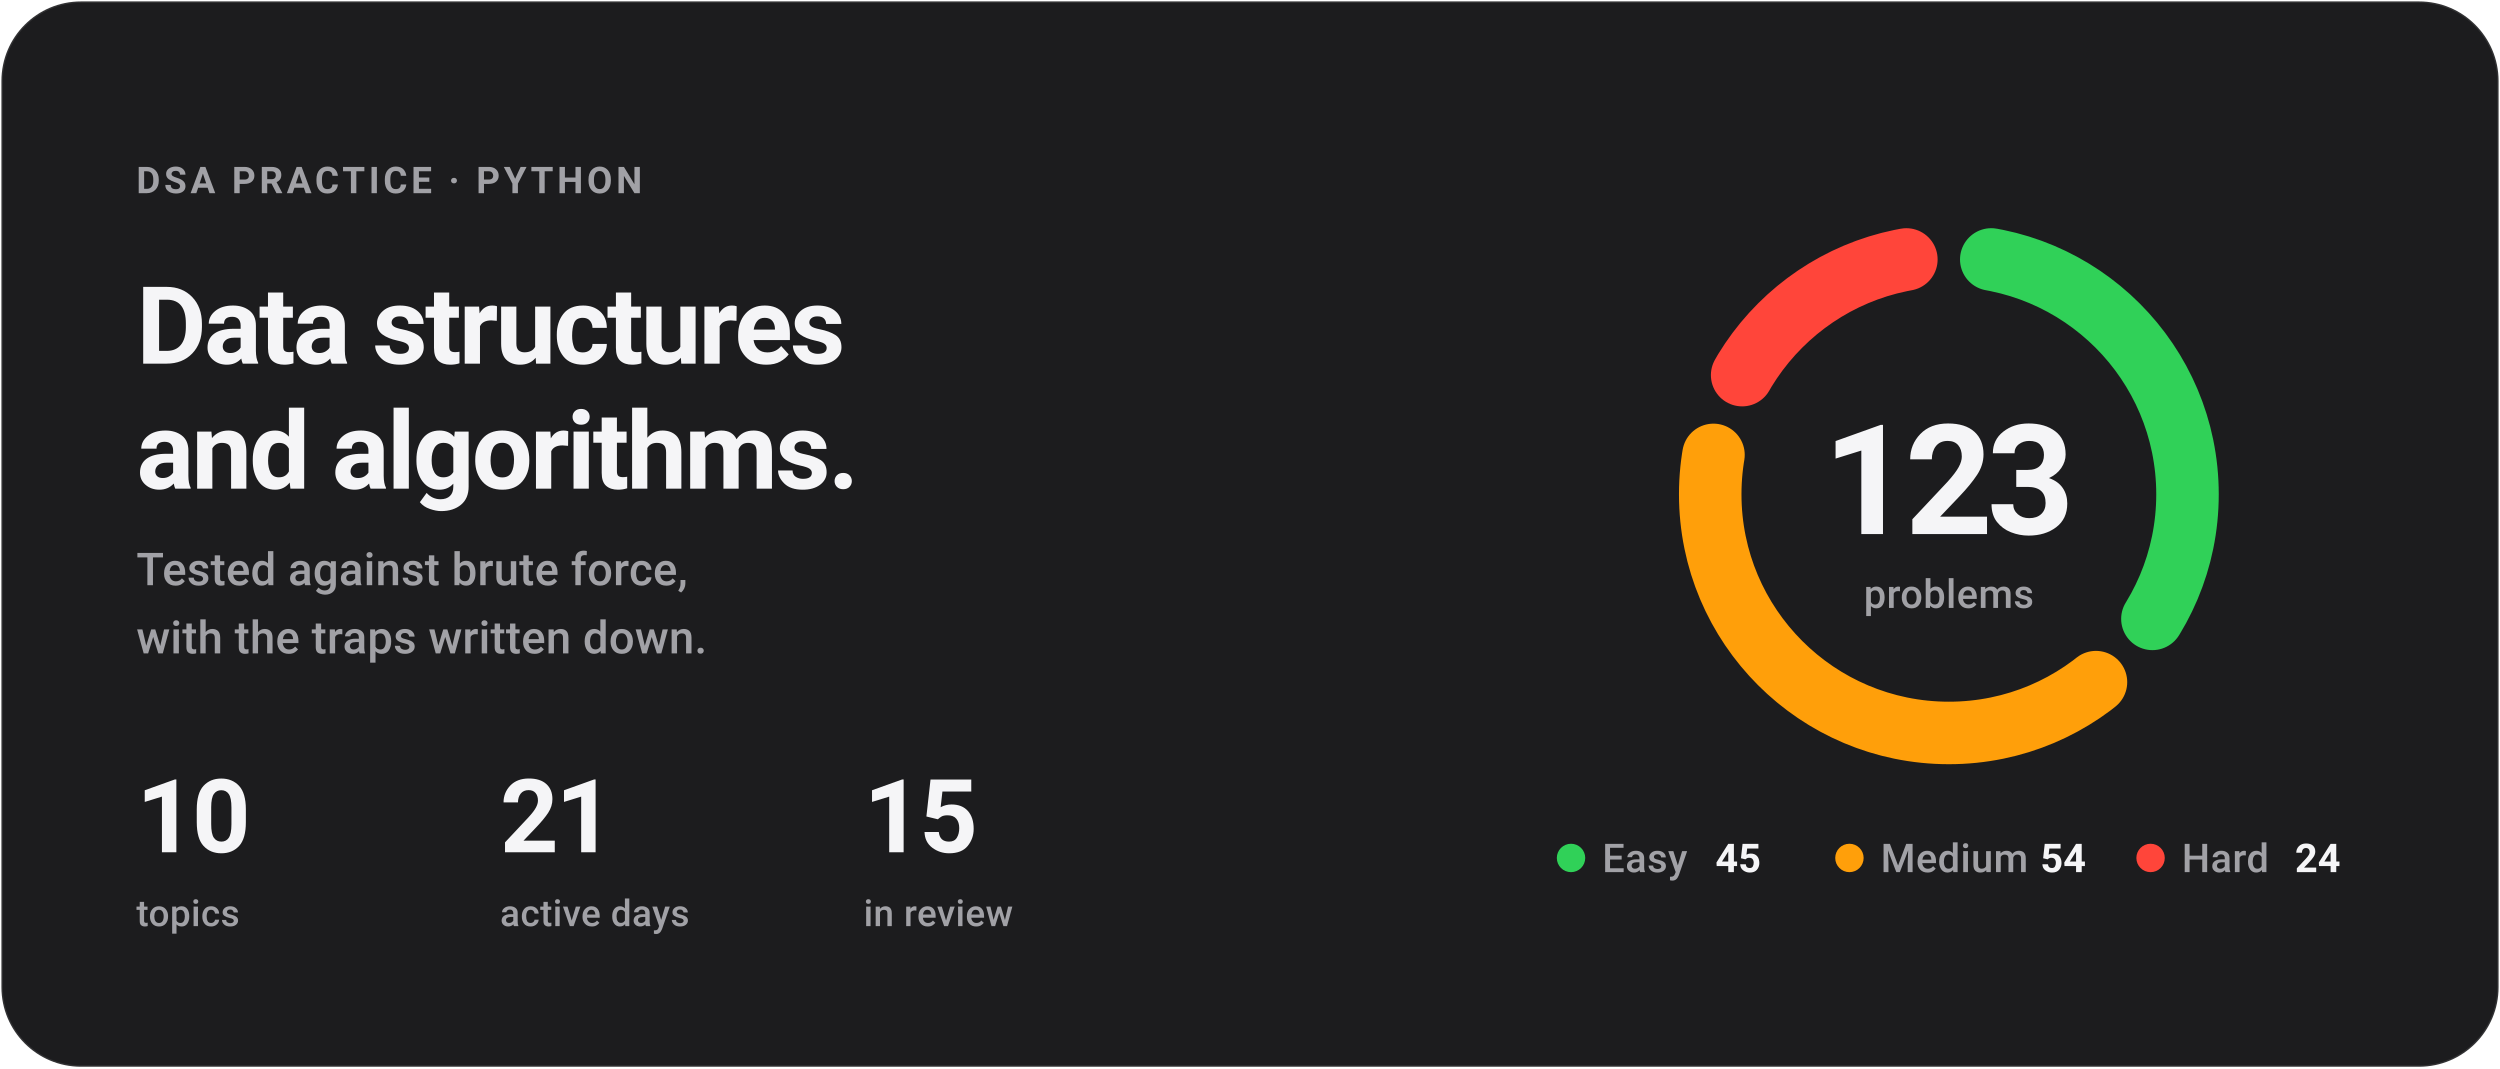
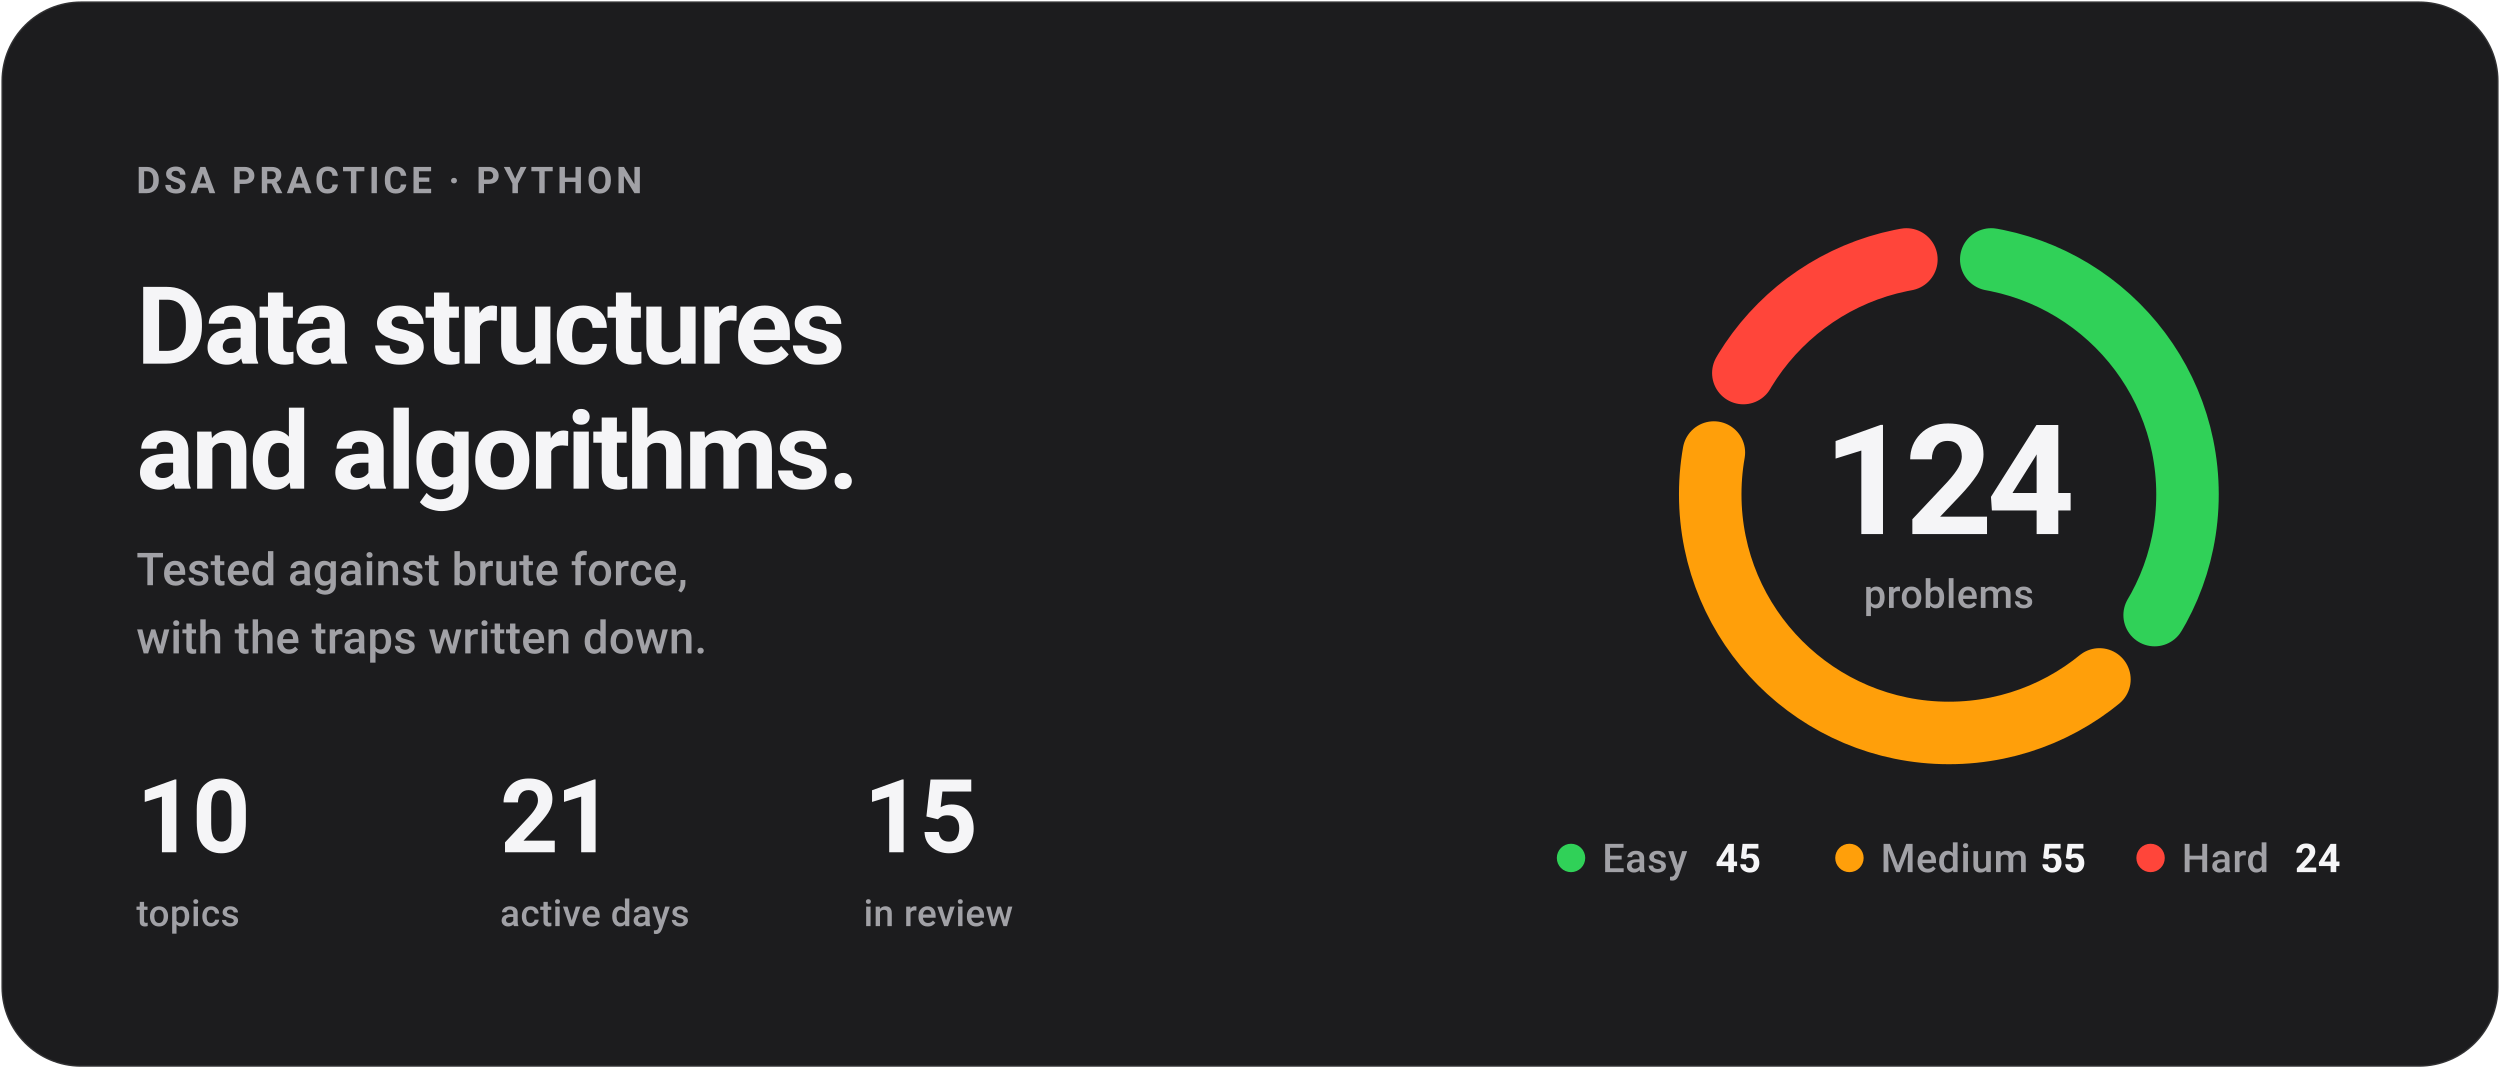
<svg xmlns="http://www.w3.org/2000/svg" width="880" height="376" viewBox="0 0 880 376" role="img" aria-labelledby="t d">
  <defs>
    <style>
text { font-family: -apple-system, BlinkMacSystemFont, "SF Pro Display", "SF Pro Text", "Segoe UI Variable Display", "Segoe UI", system-ui, Roboto, Helvetica, Arial, sans-serif; }
.num { font-variant-numeric: tabular-nums; }
@keyframes grow { from { transform: scaleX(0); } to { transform: scaleX(1); } }
@keyframes rise { from { transform: scaleY(0); } to { transform: scaleY(1); } }
@keyframes pop { from { opacity: 0; transform: scale(.92); } to { opacity: 1; transform: scale(1); } }
@keyframes fade { from { opacity: 0; transform: translateY(6px); } to { opacity: 1; transform: translateY(0); } }
.grow { transform-box: fill-box; transform-origin: 0% 50%; animation: grow .8s cubic-bezier(.22,1,.36,1) both; }
.rise { transform-box: fill-box; transform-origin: 50% 100%; animation: rise .8s cubic-bezier(.22,1,.36,1) both; }
.pop { transform-box: fill-box; transform-origin: 50% 50%; animation: pop .8s cubic-bezier(.22,1,.36,1) both; }
.fade { animation: fade .7s cubic-bezier(.22,1,.36,1) both; }
@media (prefers-reduced-motion: reduce) { .grow, .rise, .pop { transform-box: fill-box; transform-origin: 50% 50%; animation: pop .8s cubic-bezier(.22,1,.36,1) both; }
.fade { animation: none; } }
</style>
    <linearGradient id="acc" x1="0" y1="0" x2="1" y2="0">
      <stop offset="0" stop-color="#0A84FF" />
      <stop offset="1" stop-color="#64D2FF" />
    </linearGradient>
    <linearGradient id="accv" x1="0" y1="1" x2="0" y2="0">
      <stop offset="0" stop-color="#0A84FF" />
      <stop offset="1" stop-color="#64D2FF" />
    </linearGradient>
  </defs>
  <rect x="0.5" y="0.5" width="879" height="375" rx="28" fill="#1C1C1E" stroke="rgba(255,255,255,0.10)" />
  <text x="48" y="68" font-size="13" font-weight="600" fill="#A1A1A6" text-anchor="start" letter-spacing="0.1em">DSA PRACTICE  ·  PYTHON</text>
  <text x="48" y="128" font-size="38" font-weight="700" fill="#F5F5F7" text-anchor="start" letter-spacing="-0.025em" class="fade" style="animation-delay:0ms">Data structures</text>
  <text x="48" y="172" font-size="38" font-weight="700" fill="#F5F5F7" text-anchor="start" letter-spacing="-0.025em" class="fade" style="animation-delay:40ms">and algorithms.</text>
  <text x="48" y="206" font-size="16" font-weight="500" fill="#A1A1A6" text-anchor="start" letter-spacing="0.005em" class="fade" style="animation-delay:80ms">Tested against brute force,</text>
  <text x="48" y="230" font-size="16" font-weight="500" fill="#A1A1A6" text-anchor="start" letter-spacing="0.005em" class="fade" style="animation-delay:100ms">with the traps written down.</text>
  <text x="48" y="300" font-size="36" font-weight="650" fill="#F5F5F7" text-anchor="start" letter-spacing="-0.03em" class="num fade" style="animation-delay:140ms">10</text>
  <text x="48" y="326" font-size="13" font-weight="500" fill="#A1A1A6" text-anchor="start" letter-spacing="0.01em" class="fade" style="animation-delay:160ms">topics</text>
  <text x="176" y="300" font-size="36" font-weight="650" fill="#F5F5F7" text-anchor="start" letter-spacing="-0.03em" class="num fade" style="animation-delay:200ms">21</text>
  <text x="176" y="326" font-size="13" font-weight="500" fill="#A1A1A6" text-anchor="start" letter-spacing="0.01em" class="fade" style="animation-delay:220ms">active days</text>
  <text x="304" y="300" font-size="36" font-weight="650" fill="#F5F5F7" text-anchor="start" letter-spacing="-0.03em" class="num fade" style="animation-delay:260ms">15</text>
  <text x="304" y="326" font-size="13" font-weight="500" fill="#A1A1A6" text-anchor="start" letter-spacing="0.01em" class="fade" style="animation-delay:280ms">in review</text>
  <g class="pop" style="animation-delay:80ms">
-     <circle cx="686" cy="174" r="84" fill="none" stroke="#30D158" stroke-width="22" stroke-linecap="round" stroke-dasharray="163.09 527.79" stroke-dashoffset="-15.00" transform="rotate(-90 686 174)" />
-     <circle cx="686" cy="174" r="84" fill="none" stroke="#FF9F0A" stroke-width="22" stroke-linecap="round" stroke-dasharray="201.71 527.79" stroke-dashoffset="-208.09" transform="rotate(-90 686 174)" />
-     <circle cx="686" cy="174" r="84" fill="none" stroke="#FF453A" stroke-width="22" stroke-linecap="round" stroke-dasharray="72.98 527.79" stroke-dashoffset="-439.80" transform="rotate(-90 686 174)" />
+     <circle cx="686" cy="174" r="84" fill="none" stroke="#30D158" stroke-width="22" stroke-linecap="round" stroke-dasharray="161.54 527.79" stroke-dashoffset="-15.00" transform="rotate(-90 686 174)" />
+     <circle cx="686" cy="174" r="84" fill="none" stroke="#FF9F0A" stroke-width="22" stroke-linecap="round" stroke-dasharray="204.10 527.79" stroke-dashoffset="-206.54" transform="rotate(-90 686 174)" />
+     <circle cx="686" cy="174" r="84" fill="none" stroke="#FF453A" stroke-width="22" stroke-linecap="round" stroke-dasharray="72.15 527.79" stroke-dashoffset="-440.64" transform="rotate(-90 686 174)" />
  </g>
-   <text x="686" y="188" font-size="54" font-weight="700" fill="#F5F5F7" text-anchor="middle" letter-spacing="-0.04em" class="num fade" style="animation-delay:0ms">123</text>
+   <text x="686" y="188" font-size="54" font-weight="700" fill="#F5F5F7" text-anchor="middle" letter-spacing="-0.04em" class="num fade" style="animation-delay:0ms">124</text>
  <text x="686" y="214" font-size="14" font-weight="500" fill="#A1A1A6" text-anchor="middle" letter-spacing="0.01em" class="fade" style="animation-delay:60ms">problems</text>
  <circle cx="553" cy="302" r="5" fill="#30D158" />
  <text x="564" y="307" font-size="14" font-weight="500" fill="#A1A1A6" text-anchor="start" letter-spacing="0.01em">Easy</text>
  <text x="603.8" y="307" font-size="14" font-weight="650" fill="#F5F5F7" text-anchor="start" letter-spacing="0.0em" class="num">45</text>
  <circle cx="651" cy="302" r="5" fill="#FF9F0A" />
  <text x="662" y="307" font-size="14" font-weight="500" fill="#A1A1A6" text-anchor="start" letter-spacing="0.01em">Medium</text>
-   <text x="718.2" y="307" font-size="14" font-weight="650" fill="#F5F5F7" text-anchor="start" letter-spacing="0.0em" class="num">54</text>
+   <text x="718.2" y="307" font-size="14" font-weight="650" fill="#F5F5F7" text-anchor="start" letter-spacing="0.0em" class="num">55</text>
  <circle cx="757" cy="302" r="5" fill="#FF453A" />
  <text x="768" y="307" font-size="14" font-weight="500" fill="#A1A1A6" text-anchor="start" letter-spacing="0.01em">Hard</text>
  <text x="807.8" y="307" font-size="14" font-weight="650" fill="#F5F5F7" text-anchor="start" letter-spacing="0.0em" class="num">24</text>
</svg>
